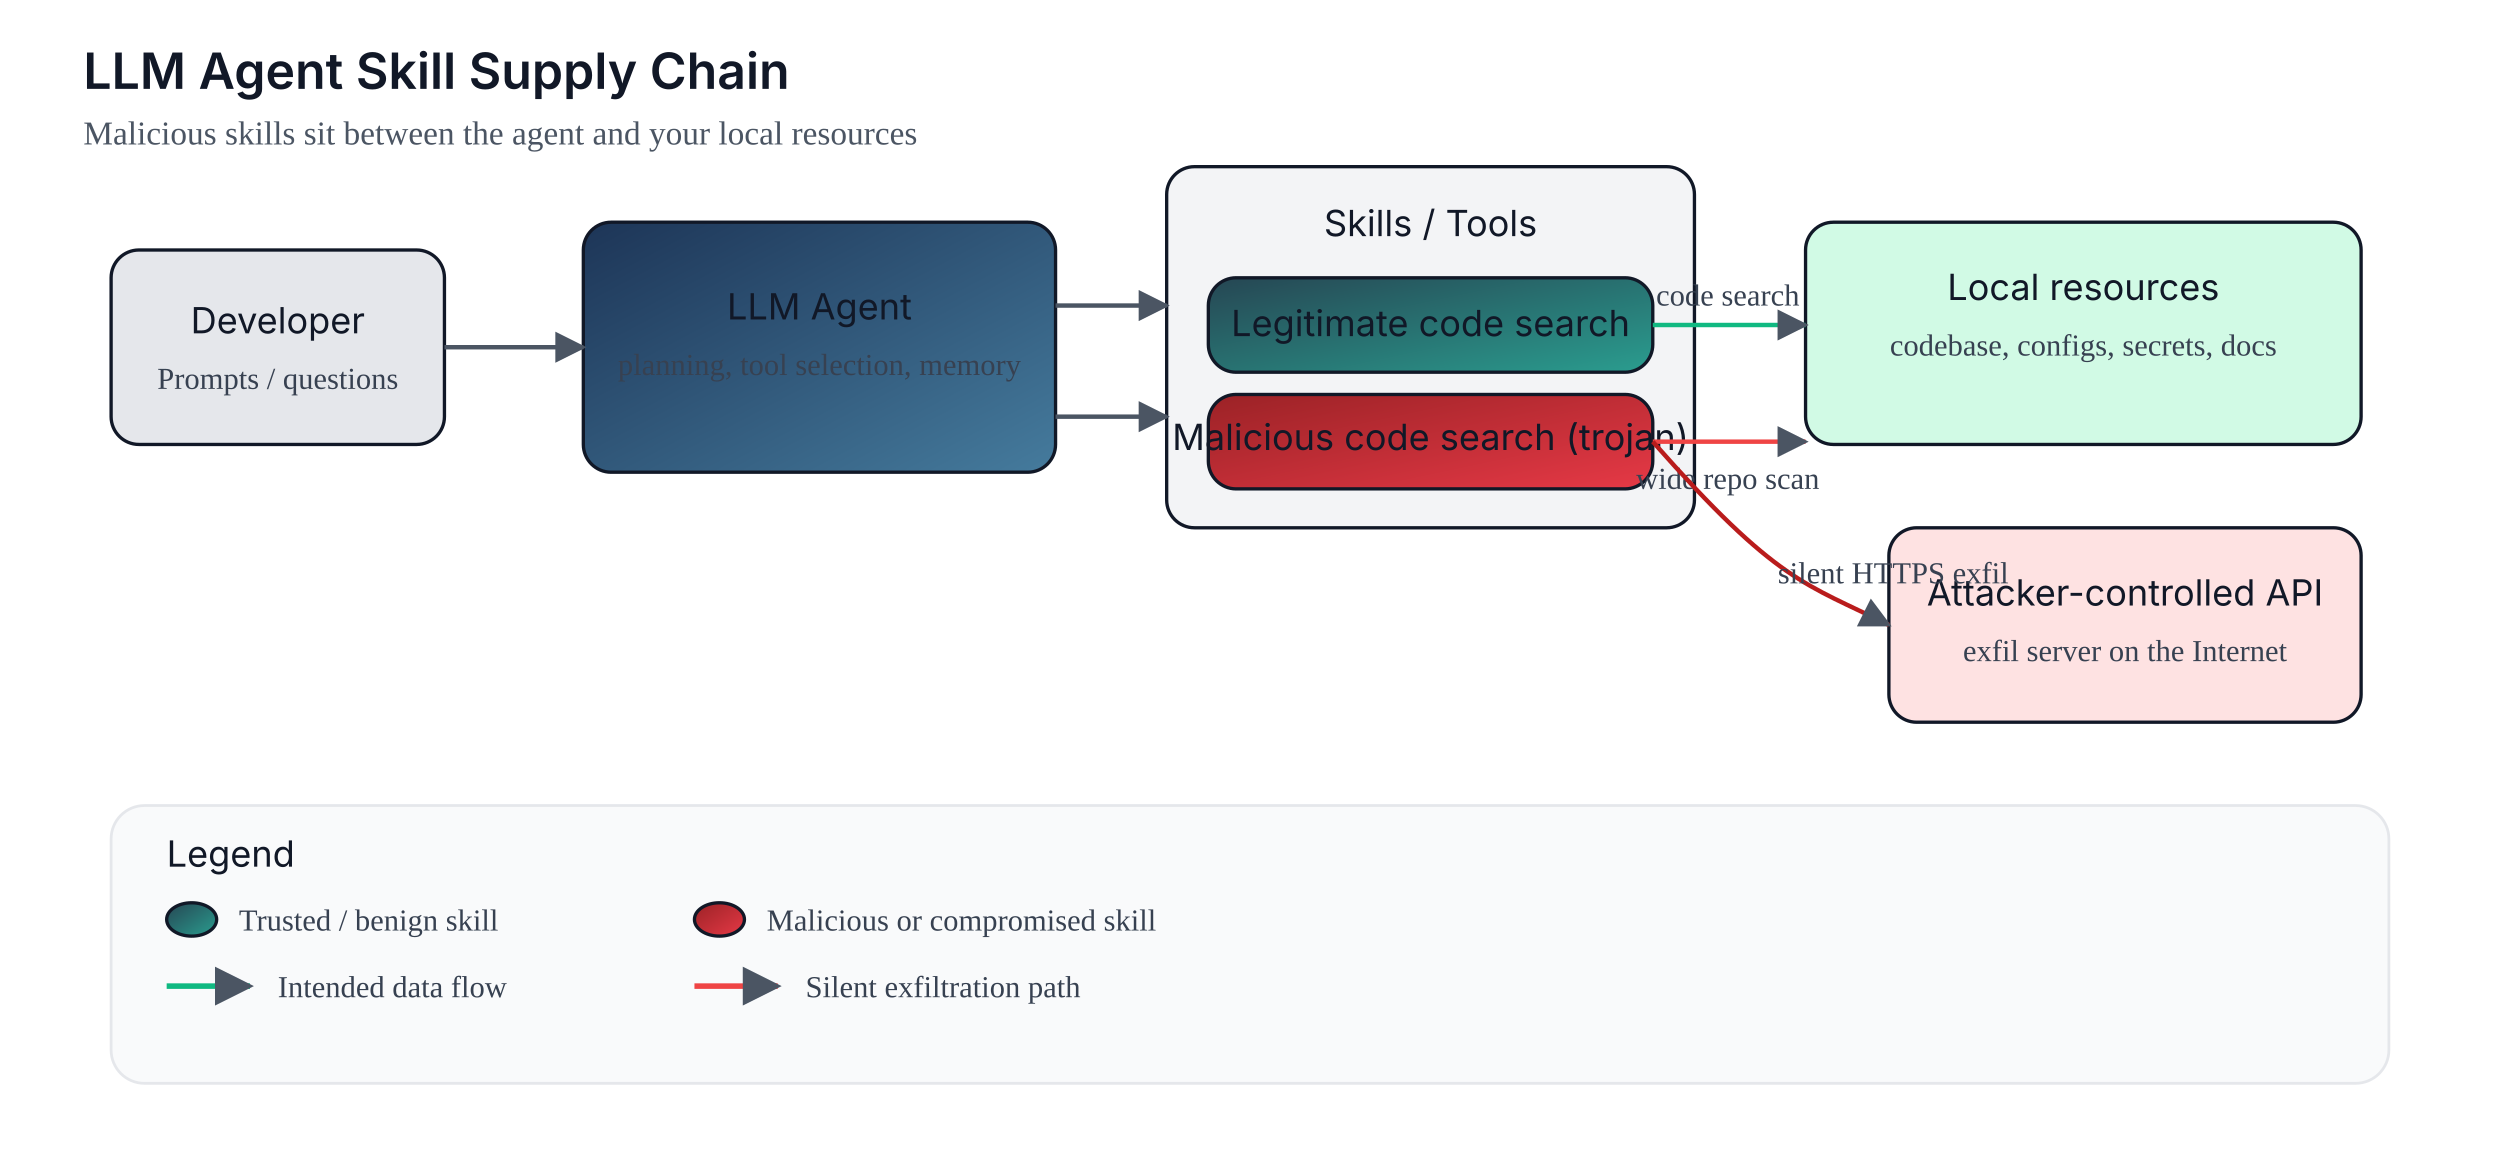
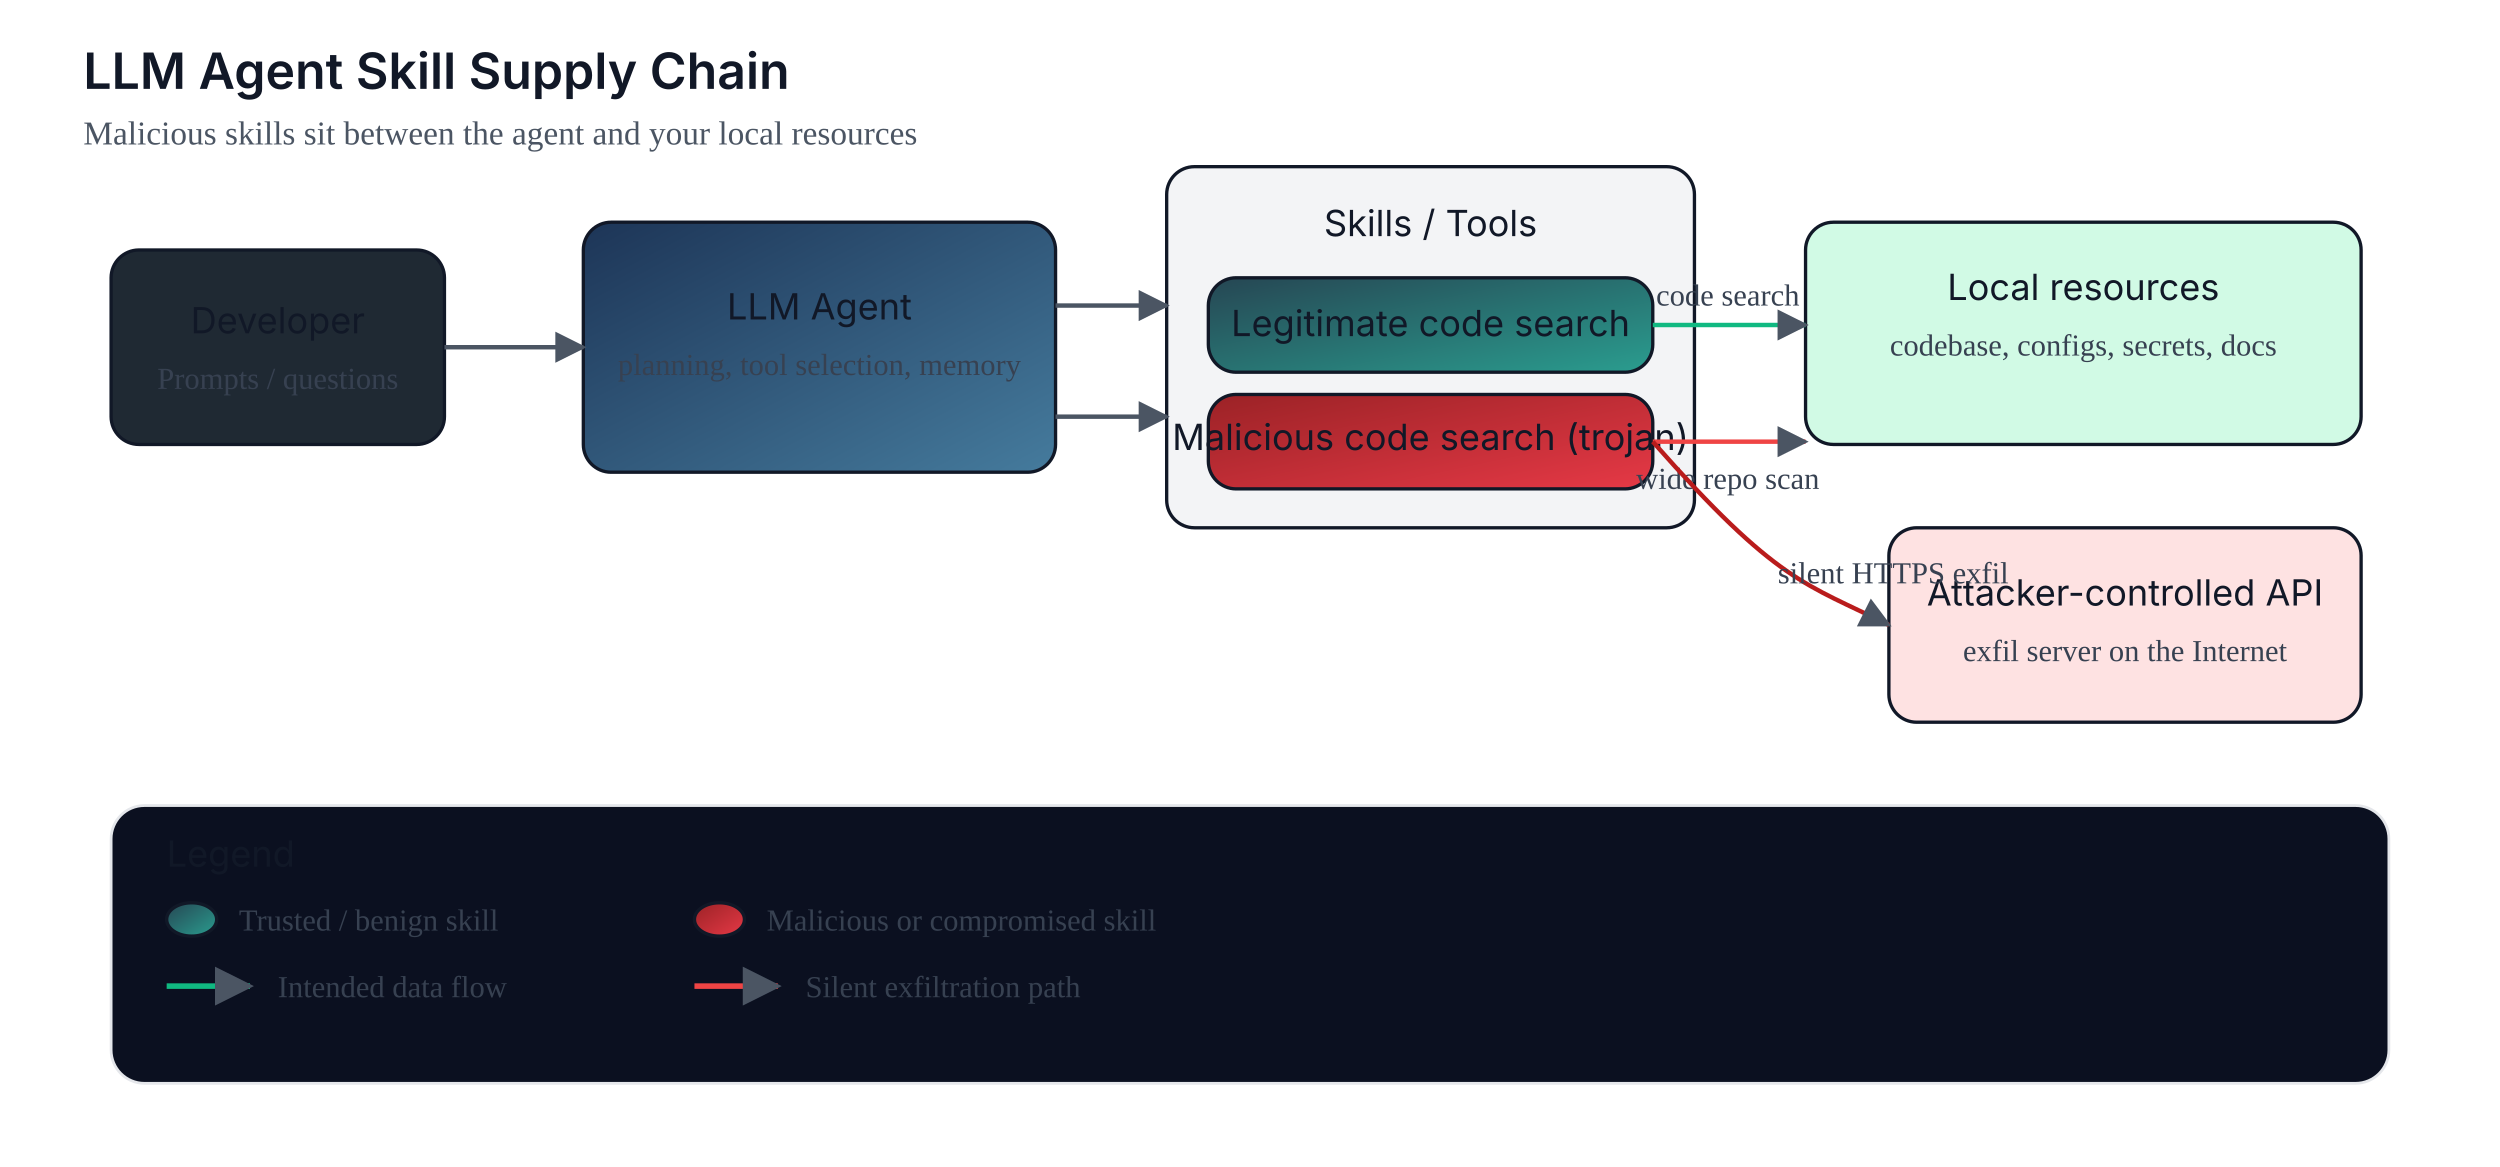
- <svg xmlns="http://www.w3.org/2000/svg" style="background:#f9fafb" width="900" height="420" viewBox="0 0 900 420" role="img" aria-labelledby="title desc">
+ <svg xmlns="http://www.w3.org/2000/svg" style="background:#0b1020" width="900" height="420" viewBox="0 0 900 420" role="img" aria-labelledby="title desc">
  <defs>
    <linearGradient id="gradTrusted" x1="0" x2="1" y1="0" y2="1">
      <stop offset="0%" stop-color="#1d3557" />
      <stop offset="100%" stop-color="#457b9d" />
    </linearGradient>
    <linearGradient id="gradSkill" x1="0" x2="1" y1="0" y2="1">
      <stop offset="0%" stop-color="#264653" />
      <stop offset="100%" stop-color="#2a9d8f" />
    </linearGradient>
    <linearGradient id="gradMalicious" x1="0" x2="1" y1="0" y2="1">
      <stop offset="0%" stop-color="#9b2226" />
      <stop offset="100%" stop-color="#e63946" />
    </linearGradient>
    <style>
      .box { rx: 10; ry: 10; stroke: #111827; stroke-width: 1.2; }
      .label { font-family: system-ui, -apple-system, BlinkMacSystemFont, "Segoe UI", sans-serif; font-size: 13px; fill: #111827; }
      .label-small { font-size: 11px; fill: #374151; }
      .title { font-family: system-ui, -apple-system, BlinkMacSystemFont, "Segoe UI", sans-serif; font-size: 18px; font-weight: 600; fill: #111827; }
      .subtitle { font-size: 12px; fill: #4b5563; }
      .arrow { stroke-width: 1.6; marker-end: url(#arrowHead); }
    </style>
    <marker id="arrowHead" viewBox="0 0 10 10" refX="9" refY="5" markerWidth="7" markerHeight="7" orient="auto-start-reverse">
      <path d="M 0 0 L 10 5 L 0 10 z" fill="#4b5563" />
    </marker>
  </defs>
  <text x="30" y="32" class="title">LLM Agent Skill Supply Chain</text>
  <text x="30" y="52" class="subtitle">Malicious skills sit between the agent and your local resources</text>
-   <rect x="40" y="90" width="120" height="70" class="box" fill="#e5e7eb" />
+   <rect x="40" y="90" width="120" height="70" class="box" fill="#1f2933" />
  <text x="100" y="120" text-anchor="middle" class="label">Developer</text>
  <text x="100" y="140" text-anchor="middle" class="label-small">Prompts / questions</text>
  <rect x="210" y="80" width="170" height="90" class="box" fill="url(#gradTrusted)" />
-   <text x="295" y="115" text-anchor="middle" class="label" fill="#f9fafb">LLM Agent</text>
-   <text x="295" y="135" text-anchor="middle" class="label-small" fill="#e5e7eb">planning, tool selection, memory</text>
+   <text x="295" y="115" text-anchor="middle" class="label" fill="#0b1020">LLM Agent</text>
+   <text x="295" y="135" text-anchor="middle" class="label-small" fill="#1f2933">planning, tool selection, memory</text>
  <rect x="420" y="60" width="190" height="130" class="box" fill="#f3f4f6" />
  <text x="515" y="85" text-anchor="middle" class="label">Skills / Tools</text>
  <rect x="435" y="100" width="160" height="34" class="box" fill="url(#gradSkill)" />
-   <text x="515" y="121" text-anchor="middle" class="label" fill="#f9fafb">Legitimate code search</text>
+   <text x="515" y="121" text-anchor="middle" class="label" fill="#0b1020">Legitimate code search</text>
  <rect x="435" y="142" width="160" height="34" class="box" fill="url(#gradMalicious)" />
-   <text x="515" y="162" text-anchor="middle" class="label" fill="#f9fafb">Malicious code search (trojan)</text>
+   <text x="515" y="162" text-anchor="middle" class="label" fill="#0b1020">Malicious code search (trojan)</text>
  <rect x="650" y="80" width="200" height="80" class="box" fill="#d1fae5" />
  <text x="750" y="108" text-anchor="middle" class="label">Local resources</text>
  <text x="750" y="128" text-anchor="middle" class="label-small">codebase, configs, secrets, docs</text>
  <rect x="680" y="190" width="170" height="70" class="box" fill="#fee2e2" />
  <text x="765" y="218" text-anchor="middle" class="label">Attacker-controlled API</text>
  <text x="765" y="238" text-anchor="middle" class="label-small">exfil server on the Internet</text>
  <line x1="160" y1="125" x2="210" y2="125" class="arrow" stroke="#4b5563" />
  <line x1="380" y1="110" x2="420" y2="110" class="arrow" stroke="#4b5563" />
  <line x1="380" y1="150" x2="420" y2="150" class="arrow" stroke="#4b5563" />
  <line x1="595" y1="117" x2="650" y2="117" class="arrow" stroke="#10b981" />
  <text x="622" y="110" text-anchor="middle" class="label-small" fill="#059669">code search</text>
  <line x1="595" y1="159" x2="650" y2="159" class="arrow" stroke="#ef4444" />
  <text x="622" y="176" text-anchor="middle" class="label-small" fill="#b91c1c">wide repo scan</text>
  <path d="M595 159 C 640 210 650 210 680 225" fill="none" stroke="#b91c1c" class="arrow" />
  <text x="640" y="210" class="label-small" fill="#b91c1c">silent HTTPS exfil</text>
-   <rect x="40" y="290" width="820" height="100" rx="12" ry="12" fill="#f9fafb" stroke="#e5e7eb" />
+   <rect x="40" y="290" width="820" height="100" rx="12" ry="12" fill="#0b1020" stroke="#e5e7eb" />
  <text x="60" y="312" class="label">Legend</text>
  <rect x="60" y="325" width="18" height="12" class="box" fill="url(#gradSkill)" />
  <text x="86" y="335" class="label-small">Trusted / benign skill</text>
  <rect x="250" y="325" width="18" height="12" class="box" fill="url(#gradMalicious)" />
  <text x="276" y="335" class="label-small">Malicious or compromised skill</text>
  <line x1="60" y1="355" x2="90" y2="355" stroke="#10b981" stroke-width="2" marker-end="url(#arrowHead)" />
  <text x="100" y="359" class="label-small">Intended data flow</text>
  <line x1="250" y1="355" x2="280" y2="355" stroke="#ef4444" stroke-width="2" marker-end="url(#arrowHead)" />
  <text x="290" y="359" class="label-small">Silent exfiltration path</text>
</svg>
